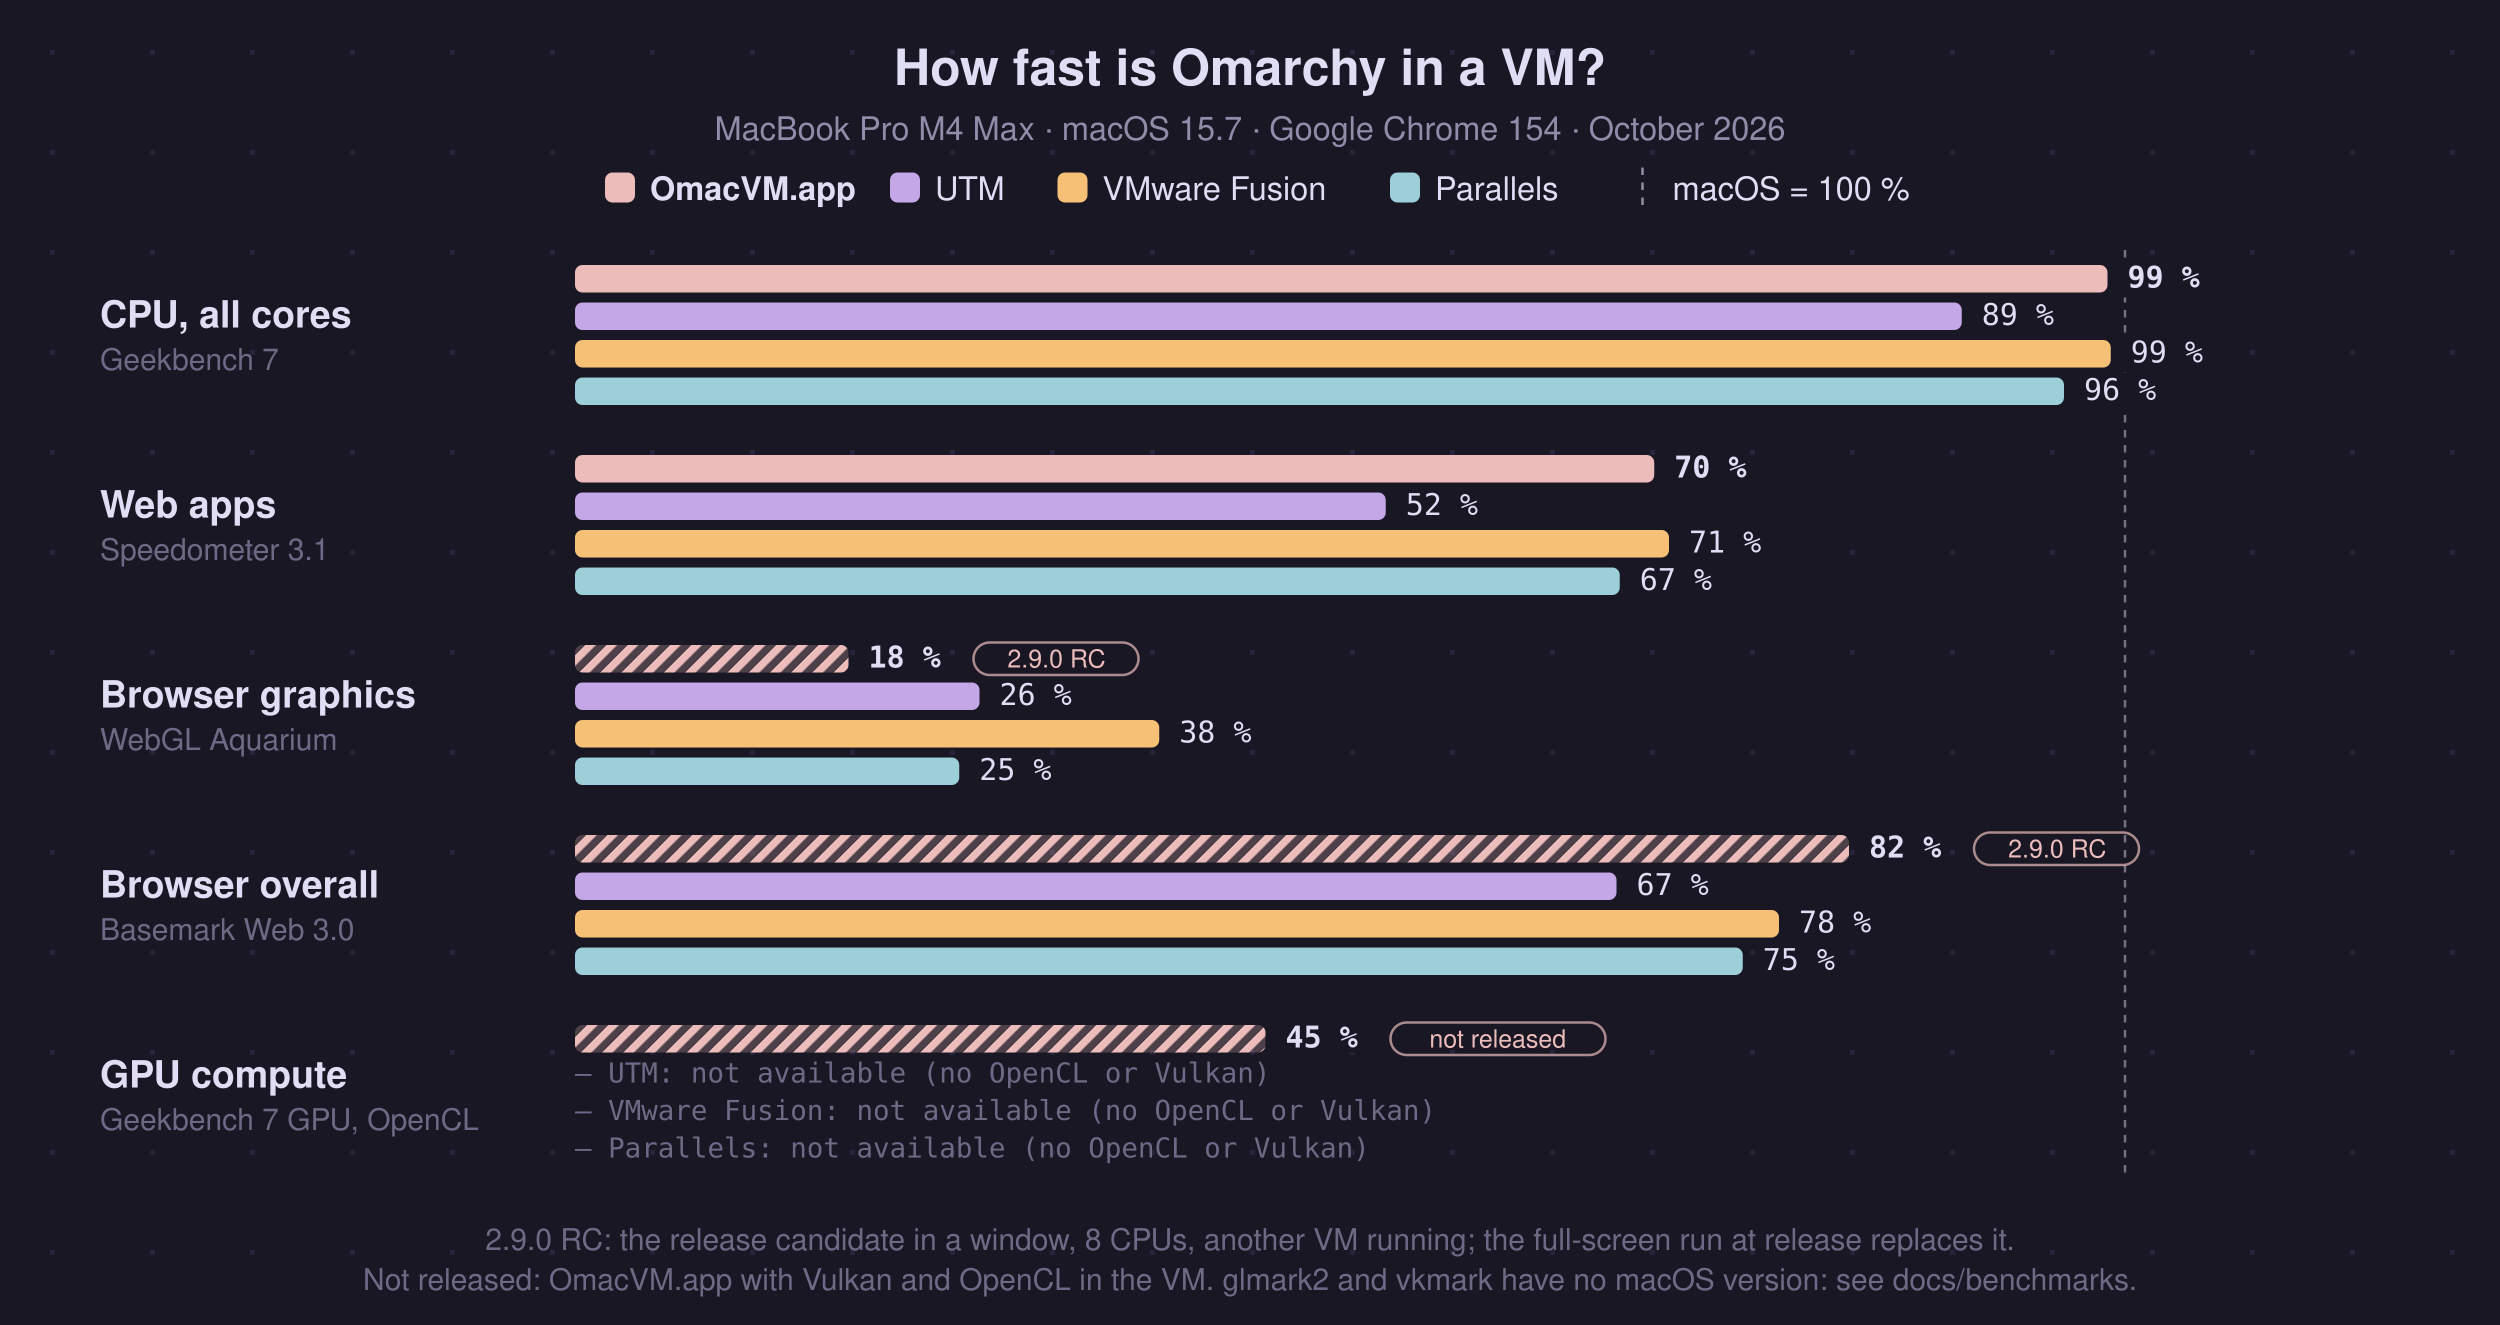
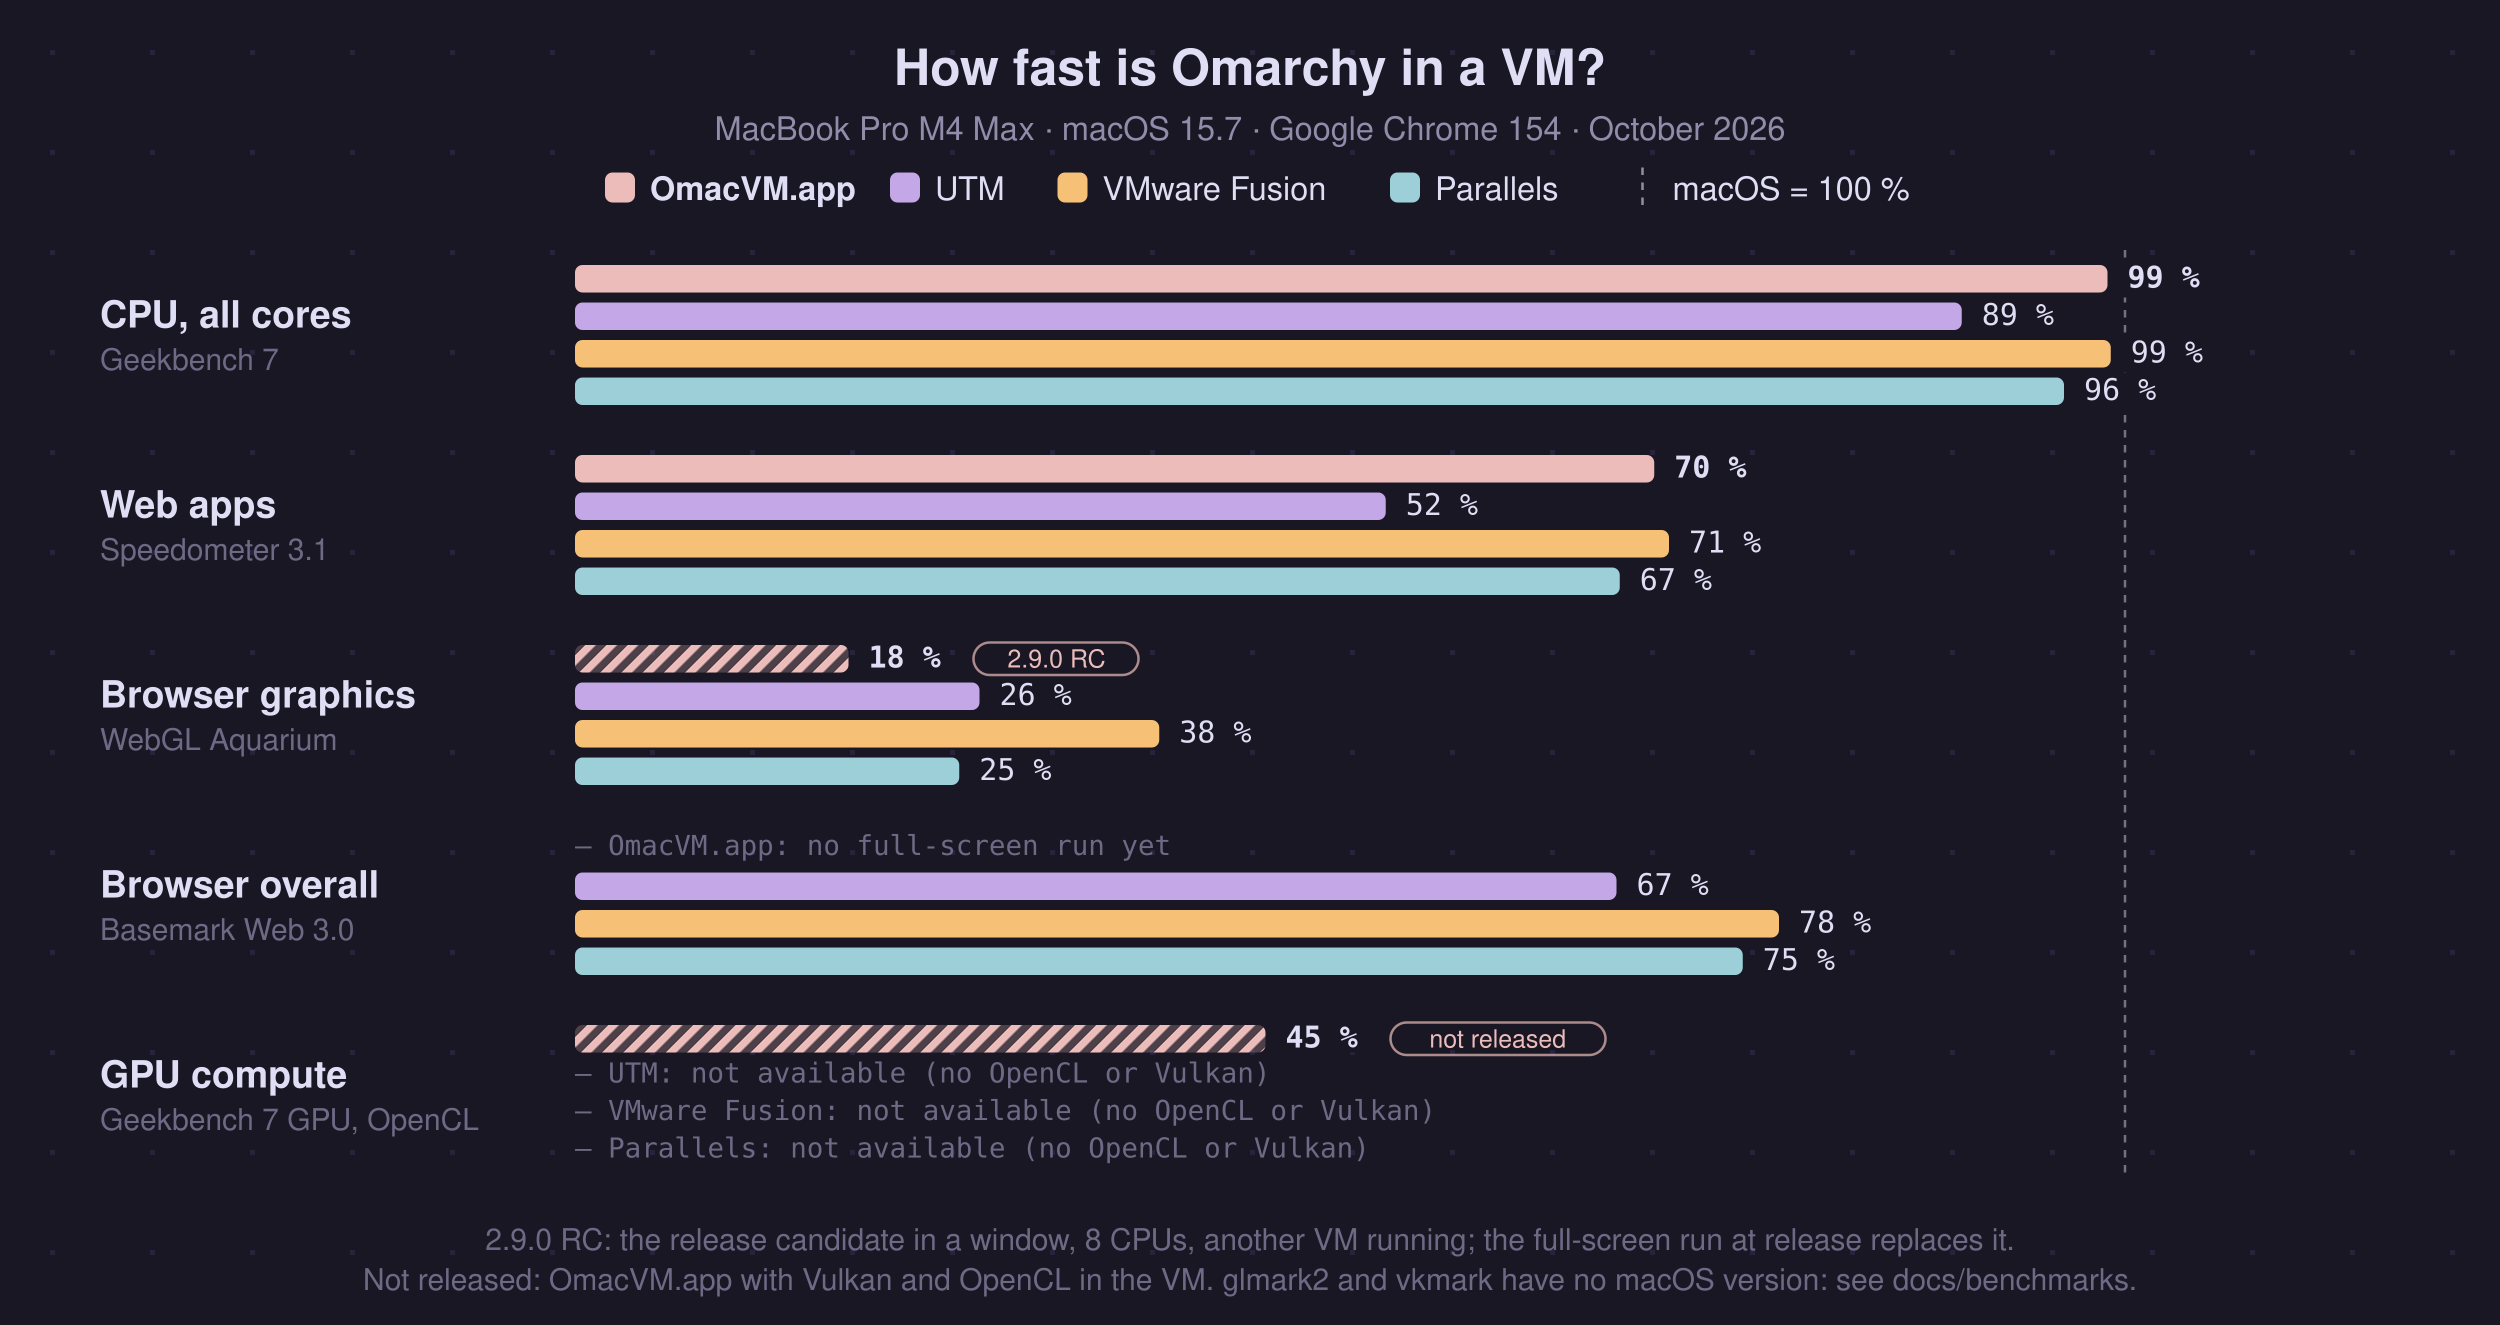
<svg xmlns="http://www.w3.org/2000/svg" viewBox="0 0 1000 530" width="1000" height="530" role="img" aria-labelledby="t d">
  <defs>
    <pattern id="dots" width="40" height="40" patternUnits="userSpaceOnUse">
      <rect x="20" y="20" width="2" height="2" fill="#26233a" />
    </pattern>
    <pattern id="hatch-app" width="6" height="6" patternUnits="userSpaceOnUse" patternTransform="rotate(45)">
      <rect width="6" height="6" fill="#ebbcba" fill-opacity="0.25" />
      <rect width="3" height="6" fill="#ebbcba" />
    </pattern>
    <pattern id="hatch-utm" width="6" height="6" patternUnits="userSpaceOnUse" patternTransform="rotate(45)">
      <rect width="6" height="6" fill="#c4a7e7" fill-opacity="0.25" />
      <rect width="3" height="6" fill="#c4a7e7" />
    </pattern>
    <pattern id="hatch-fusion" width="6" height="6" patternUnits="userSpaceOnUse" patternTransform="rotate(45)">
      <rect width="6" height="6" fill="#f6c177" fill-opacity="0.25" />
      <rect width="3" height="6" fill="#f6c177" />
    </pattern>
    <pattern id="hatch-parallels" width="6" height="6" patternUnits="userSpaceOnUse" patternTransform="rotate(45)">
      <rect width="6" height="6" fill="#9ccfd8" fill-opacity="0.25" />
      <rect width="3" height="6" fill="#9ccfd8" />
    </pattern>
  </defs>
  <rect width="1000" height="530" fill="#191724" />
  <rect width="1000" height="530" fill="url(#dots)" />
  <text x="500.0" y="34" font-family="-apple-system, BlinkMacSystemFont, 'Segoe UI', Helvetica, Arial, sans-serif" font-size="20" fill="#e0def4" font-weight="600" text-anchor="middle">How fast is Omarchy in a VM?</text>
  <text x="500.0" y="56" font-family="-apple-system, BlinkMacSystemFont, 'Segoe UI', Helvetica, Arial, sans-serif" font-size="13" fill="#908caa" text-anchor="middle">MacBook Pro M4 Max · macOS 15.7 · Google Chrome 154 · October 2026</text>
  <rect x="242" y="69" width="12" height="12" rx="3" fill="#ebbcba" />
  <text x="260" y="80" font-family="-apple-system, BlinkMacSystemFont, 'Segoe UI', Helvetica, Arial, sans-serif" font-size="13" fill="#e0def4" font-weight="600">OmacVM.app</text>
  <rect x="356" y="69" width="12" height="12" rx="3" fill="#c4a7e7" />
  <text x="374" y="80" font-family="-apple-system, BlinkMacSystemFont, 'Segoe UI', Helvetica, Arial, sans-serif" font-size="13" fill="#e0def4">UTM</text>
  <rect x="423" y="69" width="12" height="12" rx="3" fill="#f6c177" />
  <text x="441" y="80" font-family="-apple-system, BlinkMacSystemFont, 'Segoe UI', Helvetica, Arial, sans-serif" font-size="13" fill="#e0def4">VMware Fusion</text>
  <rect x="556" y="69" width="12" height="12" rx="3" fill="#9ccfd8" />
  <text x="574" y="80" font-family="-apple-system, BlinkMacSystemFont, 'Segoe UI', Helvetica, Arial, sans-serif" font-size="13" fill="#e0def4">Parallels</text>
  <line x1="657" y1="67" x2="657" y2="83" stroke="#e0def4" stroke-opacity="0.6" stroke-dasharray="3 3" />
  <text x="669" y="80" font-family="-apple-system, BlinkMacSystemFont, 'Segoe UI', Helvetica, Arial, sans-serif" font-size="13" fill="#e0def4">macOS = 100 %</text>
  <line x1="850" y1="100" x2="850" y2="472" stroke="#e0def4" stroke-opacity="0.45" stroke-dasharray="3 3" />
  <text x="40" y="131.0" font-family="-apple-system, BlinkMacSystemFont, 'Segoe UI', Helvetica, Arial, sans-serif" font-size="15" fill="#e0def4" font-weight="600">CPU, all cores</text>
  <text x="40" y="148.0" font-family="-apple-system, BlinkMacSystemFont, 'Segoe UI', Helvetica, Arial, sans-serif" font-size="12" fill="#6e6a86">Geekbench 7</text>
  <rect x="230" y="106.0" width="613.0" height="11" rx="3" fill="#ebbcba" />
  <rect x="844.0" y="104" width="52" height="15" fill="#191724" />
  <text x="851.0" y="115" font-family="ui-monospace, 'SF Mono', Menlo, monospace" font-size="12" fill="#e0def4" font-weight="600" stroke="#191724" stroke-width="4" paint-order="stroke">99 %</text>
  <rect x="230" y="121.0" width="554.7" height="11" rx="3" fill="#c4a7e7" />
  <text x="792.7" y="130" font-family="ui-monospace, 'SF Mono', Menlo, monospace" font-size="12" fill="#e0def4" stroke="#191724" stroke-width="4" paint-order="stroke">89 %</text>
  <rect x="230" y="136.0" width="614.3" height="11" rx="3" fill="#f6c177" />
  <rect x="845.3" y="134" width="52" height="15" fill="#191724" />
  <text x="852.3" y="145" font-family="ui-monospace, 'SF Mono', Menlo, monospace" font-size="12" fill="#e0def4" stroke="#191724" stroke-width="4" paint-order="stroke">99 %</text>
  <rect x="230" y="151.0" width="595.6" height="11" rx="3" fill="#9ccfd8" />
  <rect x="826.6" y="149" width="52" height="15" fill="#191724" />
  <text x="833.6" y="160" font-family="ui-monospace, 'SF Mono', Menlo, monospace" font-size="12" fill="#e0def4" stroke="#191724" stroke-width="4" paint-order="stroke">96 %</text>
  <text x="40" y="207.0" font-family="-apple-system, BlinkMacSystemFont, 'Segoe UI', Helvetica, Arial, sans-serif" font-size="15" fill="#e0def4" font-weight="600">Web apps</text>
  <text x="40" y="224.0" font-family="-apple-system, BlinkMacSystemFont, 'Segoe UI', Helvetica, Arial, sans-serif" font-size="12" fill="#6e6a86">Speedometer 3.1</text>
  <rect x="230" y="182.0" width="431.7" height="11" rx="3" fill="#ebbcba" />
  <text x="669.7" y="191" font-family="ui-monospace, 'SF Mono', Menlo, monospace" font-size="12" fill="#e0def4" font-weight="600" stroke="#191724" stroke-width="4" paint-order="stroke">70 %</text>
  <rect x="230" y="197.0" width="324.3" height="11" rx="3" fill="#c4a7e7" />
  <text x="562.3" y="206" font-family="ui-monospace, 'SF Mono', Menlo, monospace" font-size="12" fill="#e0def4" stroke="#191724" stroke-width="4" paint-order="stroke">52 %</text>
  <rect x="230" y="212.0" width="437.6" height="11" rx="3" fill="#f6c177" />
  <text x="675.6" y="221" font-family="ui-monospace, 'SF Mono', Menlo, monospace" font-size="12" fill="#e0def4" stroke="#191724" stroke-width="4" paint-order="stroke">71 %</text>
  <rect x="230" y="227.0" width="417.9" height="11" rx="3" fill="#9ccfd8" />
  <text x="655.9" y="236" font-family="ui-monospace, 'SF Mono', Menlo, monospace" font-size="12" fill="#e0def4" stroke="#191724" stroke-width="4" paint-order="stroke">67 %</text>
  <text x="40" y="283.0" font-family="-apple-system, BlinkMacSystemFont, 'Segoe UI', Helvetica, Arial, sans-serif" font-size="15" fill="#e0def4" font-weight="600">Browser graphics</text>
  <text x="40" y="300.0" font-family="-apple-system, BlinkMacSystemFont, 'Segoe UI', Helvetica, Arial, sans-serif" font-size="12" fill="#6e6a86">WebGL Aquarium</text>
  <rect x="230" y="258.0" width="109.4" height="11" rx="3" fill="url(#hatch-app)" />
  <text x="347.4" y="267" font-family="ui-monospace, 'SF Mono', Menlo, monospace" font-size="12" fill="#e0def4" font-weight="600" stroke="#191724" stroke-width="4" paint-order="stroke">18 %</text>
  <rect x="389.4" y="257" width="66" height="13" rx="6.5" fill="none" stroke="#ebbcba" stroke-opacity="0.7" />
  <text x="422.6" y="267" font-family="-apple-system, BlinkMacSystemFont, 'Segoe UI', Helvetica, Arial, sans-serif" font-size="10" fill="#ebbcba" text-anchor="middle">2.9.0 RC</text>
  <rect x="230" y="273.0" width="161.8" height="11" rx="3" fill="#c4a7e7" />
  <text x="399.8" y="282" font-family="ui-monospace, 'SF Mono', Menlo, monospace" font-size="12" fill="#e0def4" stroke="#191724" stroke-width="4" paint-order="stroke">26 %</text>
  <rect x="230" y="288.0" width="233.7" height="11" rx="3" fill="#f6c177" />
  <text x="471.7" y="297" font-family="ui-monospace, 'SF Mono', Menlo, monospace" font-size="12" fill="#e0def4" stroke="#191724" stroke-width="4" paint-order="stroke">38 %</text>
  <rect x="230" y="303.0" width="153.7" height="11" rx="3" fill="#9ccfd8" />
  <text x="391.7" y="312" font-family="ui-monospace, 'SF Mono', Menlo, monospace" font-size="12" fill="#e0def4" stroke="#191724" stroke-width="4" paint-order="stroke">25 %</text>
  <text x="40" y="359.0" font-family="-apple-system, BlinkMacSystemFont, 'Segoe UI', Helvetica, Arial, sans-serif" font-size="15" fill="#e0def4" font-weight="600">Browser overall</text>
  <text x="40" y="376.0" font-family="-apple-system, BlinkMacSystemFont, 'Segoe UI', Helvetica, Arial, sans-serif" font-size="12" fill="#6e6a86">Basemark Web 3.0</text>
-   <rect x="230" y="334.0" width="509.6" height="11" rx="3" fill="url(#hatch-app)" />
-   <text x="747.6" y="343" font-family="ui-monospace, 'SF Mono', Menlo, monospace" font-size="12" fill="#e0def4" font-weight="600" stroke="#191724" stroke-width="4" paint-order="stroke">82 %</text>
-   <rect x="789.6" y="333" width="66" height="13" rx="6.5" fill="none" stroke="#ebbcba" stroke-opacity="0.7" />
-   <text x="822.9" y="343" font-family="-apple-system, BlinkMacSystemFont, 'Segoe UI', Helvetica, Arial, sans-serif" font-size="10" fill="#ebbcba" text-anchor="middle">2.9.0 RC</text>
+   <text x="230" y="342" font-family="ui-monospace, 'SF Mono', Menlo, monospace" font-size="11" fill="#6e6a86">– OmacVM.app: no full-screen run yet</text>
  <rect x="230" y="349.0" width="416.6" height="11" rx="3" fill="#c4a7e7" />
  <text x="654.6" y="358" font-family="ui-monospace, 'SF Mono', Menlo, monospace" font-size="12" fill="#e0def4" stroke="#191724" stroke-width="4" paint-order="stroke">67 %</text>
  <rect x="230" y="364.0" width="481.6" height="11" rx="3" fill="#f6c177" />
  <text x="719.6" y="373" font-family="ui-monospace, 'SF Mono', Menlo, monospace" font-size="12" fill="#e0def4" stroke="#191724" stroke-width="4" paint-order="stroke">78 %</text>
  <rect x="230" y="379.0" width="467.1" height="11" rx="3" fill="#9ccfd8" />
  <text x="705.1" y="388" font-family="ui-monospace, 'SF Mono', Menlo, monospace" font-size="12" fill="#e0def4" stroke="#191724" stroke-width="4" paint-order="stroke">75 %</text>
  <text x="40" y="435.0" font-family="-apple-system, BlinkMacSystemFont, 'Segoe UI', Helvetica, Arial, sans-serif" font-size="15" fill="#e0def4" font-weight="600">GPU compute</text>
  <text x="40" y="452.0" font-family="-apple-system, BlinkMacSystemFont, 'Segoe UI', Helvetica, Arial, sans-serif" font-size="12" fill="#6e6a86">Geekbench 7 GPU, OpenCL</text>
  <rect x="230" y="410.0" width="276.2" height="11" rx="3" fill="url(#hatch-app)" />
  <text x="514.2" y="419" font-family="ui-monospace, 'SF Mono', Menlo, monospace" font-size="12" fill="#e0def4" font-weight="600" stroke="#191724" stroke-width="4" paint-order="stroke">45 %</text>
  <rect x="556.2" y="409" width="86" height="13" rx="6.5" fill="none" stroke="#ebbcba" stroke-opacity="0.7" />
  <text x="599.1" y="419" font-family="-apple-system, BlinkMacSystemFont, 'Segoe UI', Helvetica, Arial, sans-serif" font-size="10" fill="#ebbcba" text-anchor="middle">not released</text>
  <text x="230" y="433" font-family="ui-monospace, 'SF Mono', Menlo, monospace" font-size="11" fill="#6e6a86">– UTM: not available (no OpenCL or Vulkan)</text>
  <text x="230" y="448" font-family="ui-monospace, 'SF Mono', Menlo, monospace" font-size="11" fill="#6e6a86">– VMware Fusion: not available (no OpenCL or Vulkan)</text>
  <text x="230" y="463" font-family="ui-monospace, 'SF Mono', Menlo, monospace" font-size="11" fill="#6e6a86">– Parallels: not available (no OpenCL or Vulkan)</text>
  <text x="500.0" y="500" font-family="-apple-system, BlinkMacSystemFont, 'Segoe UI', Helvetica, Arial, sans-serif" font-size="12" fill="#6e6a86" text-anchor="middle">2.9.0 RC: the release candidate in a window, 8 CPUs, another VM running; the full-screen run at release replaces it.</text>
  <text x="500.0" y="516" font-family="-apple-system, BlinkMacSystemFont, 'Segoe UI', Helvetica, Arial, sans-serif" font-size="12" fill="#6e6a86" text-anchor="middle">Not released: OmacVM.app with Vulkan and OpenCL in the VM. glmark2 and vkmark have no macOS version: see docs/benchmarks.</text>
</svg>
